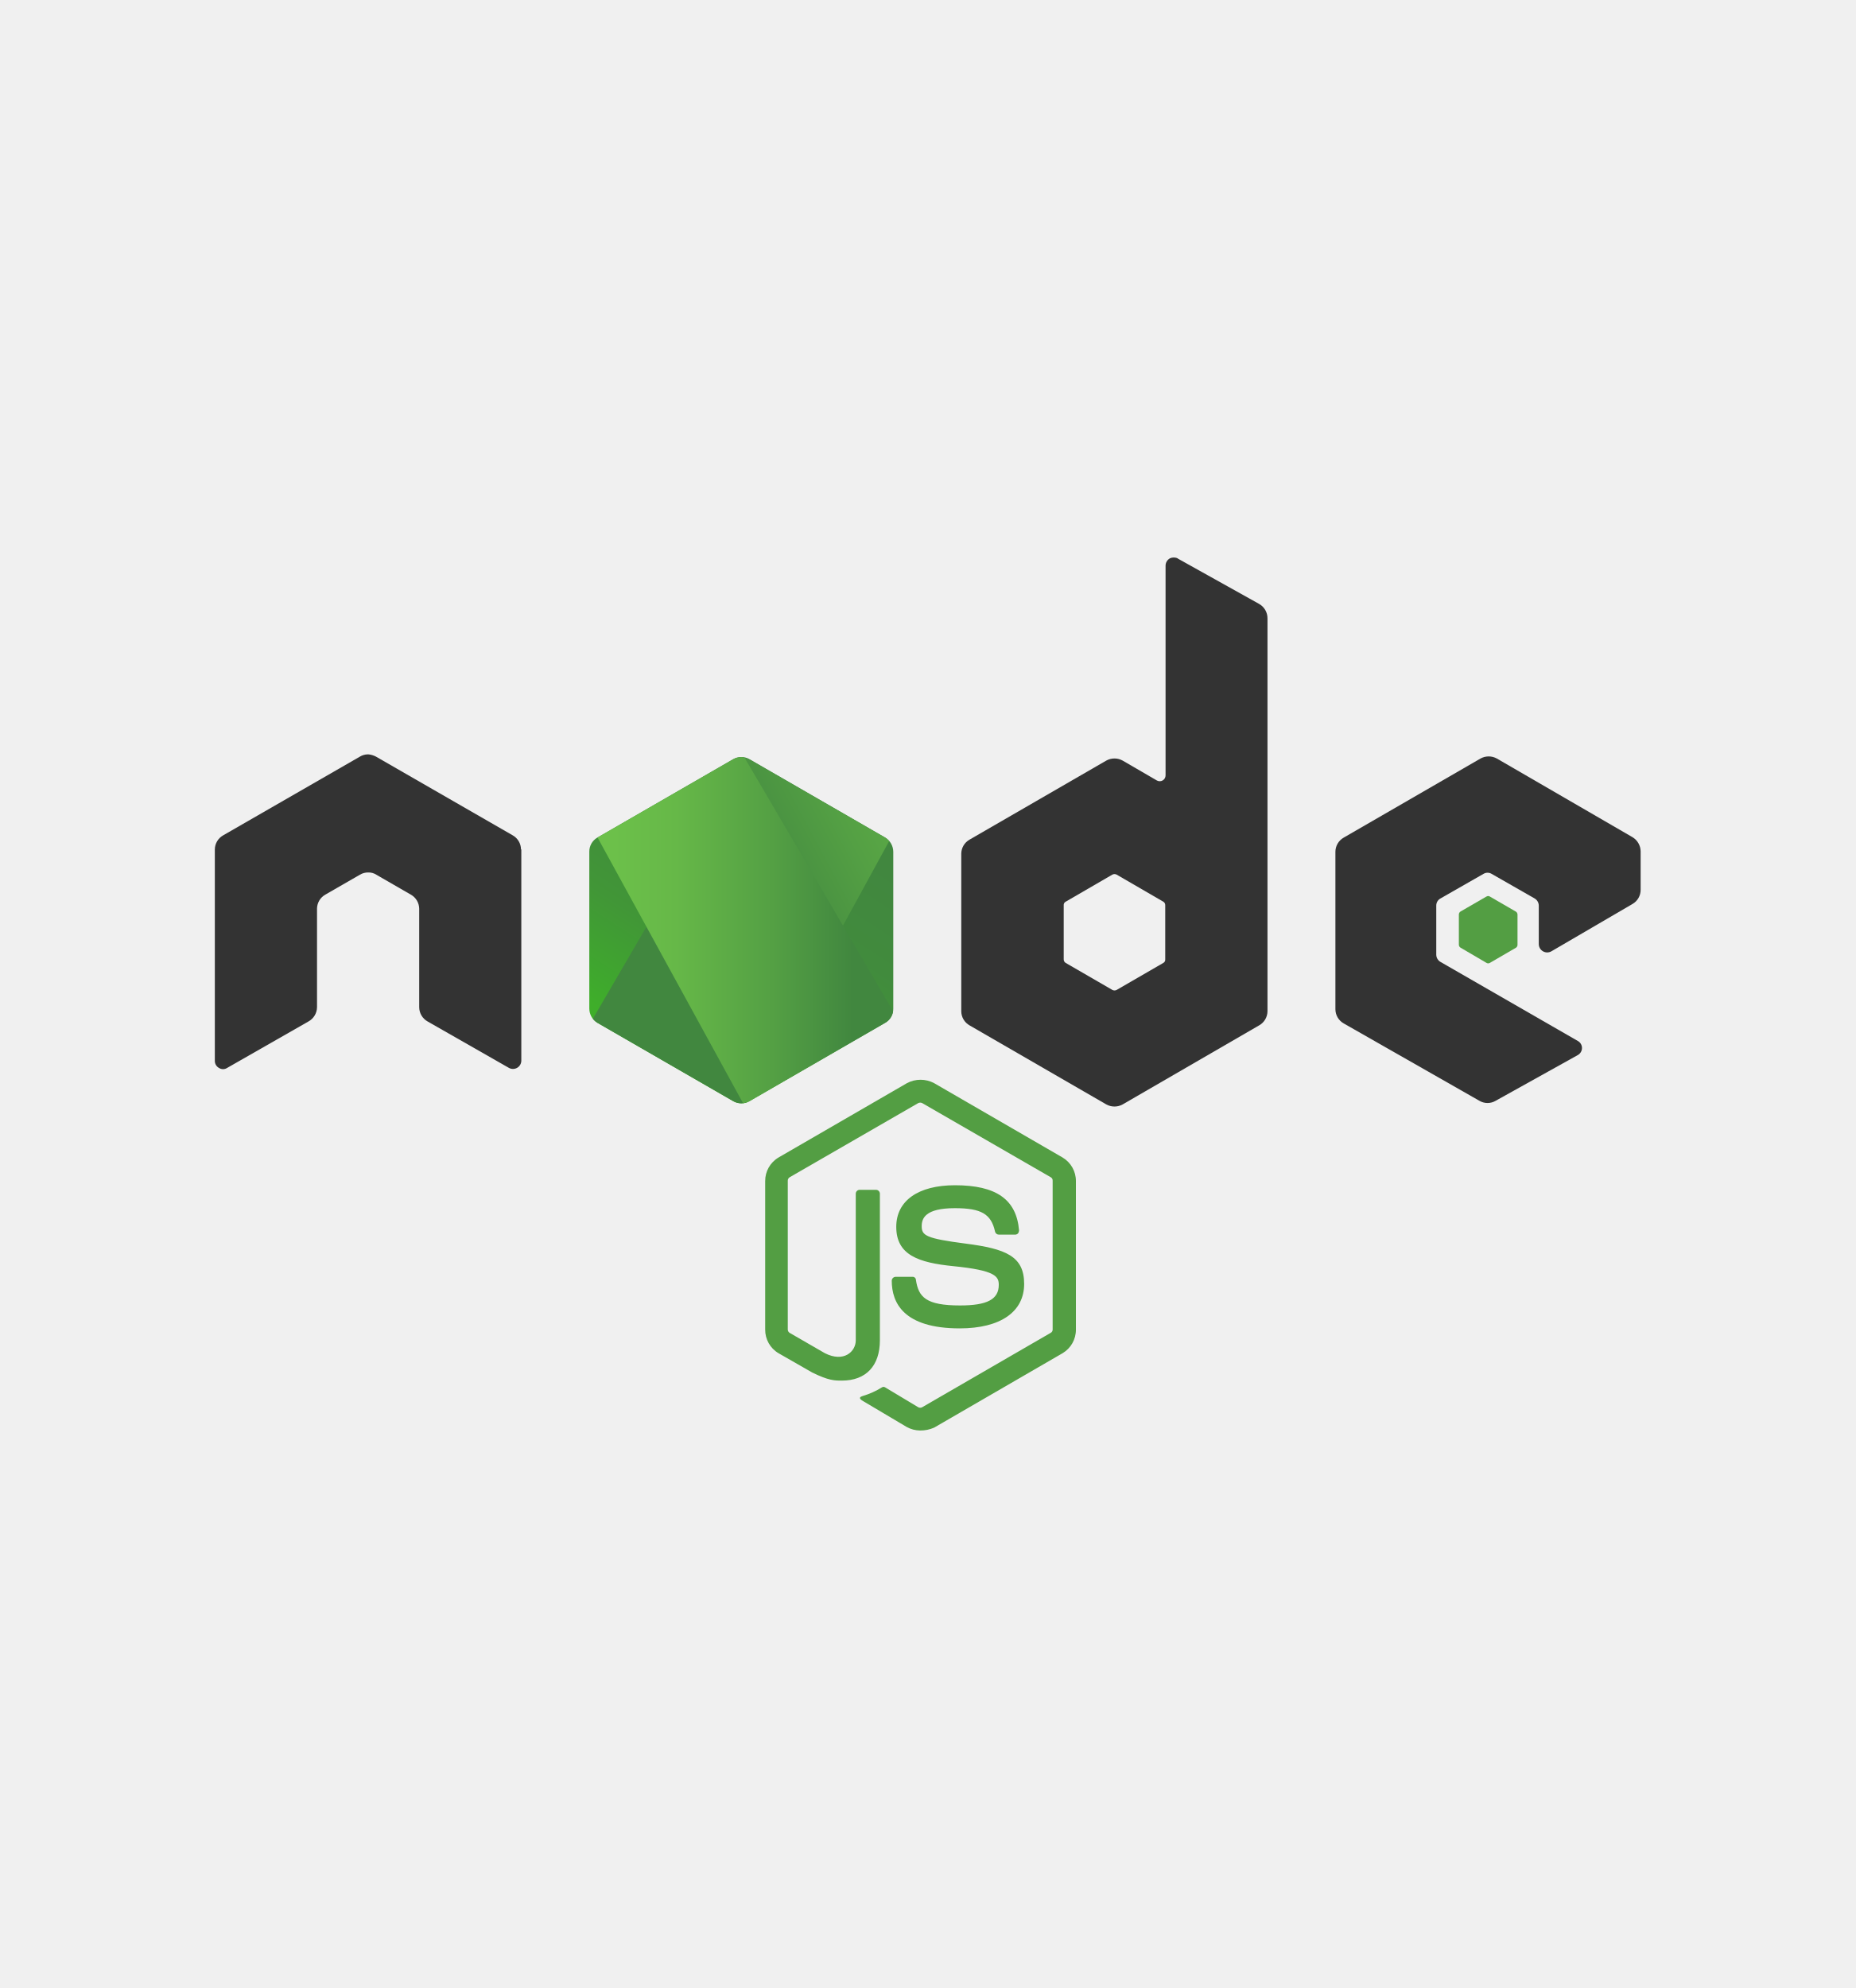
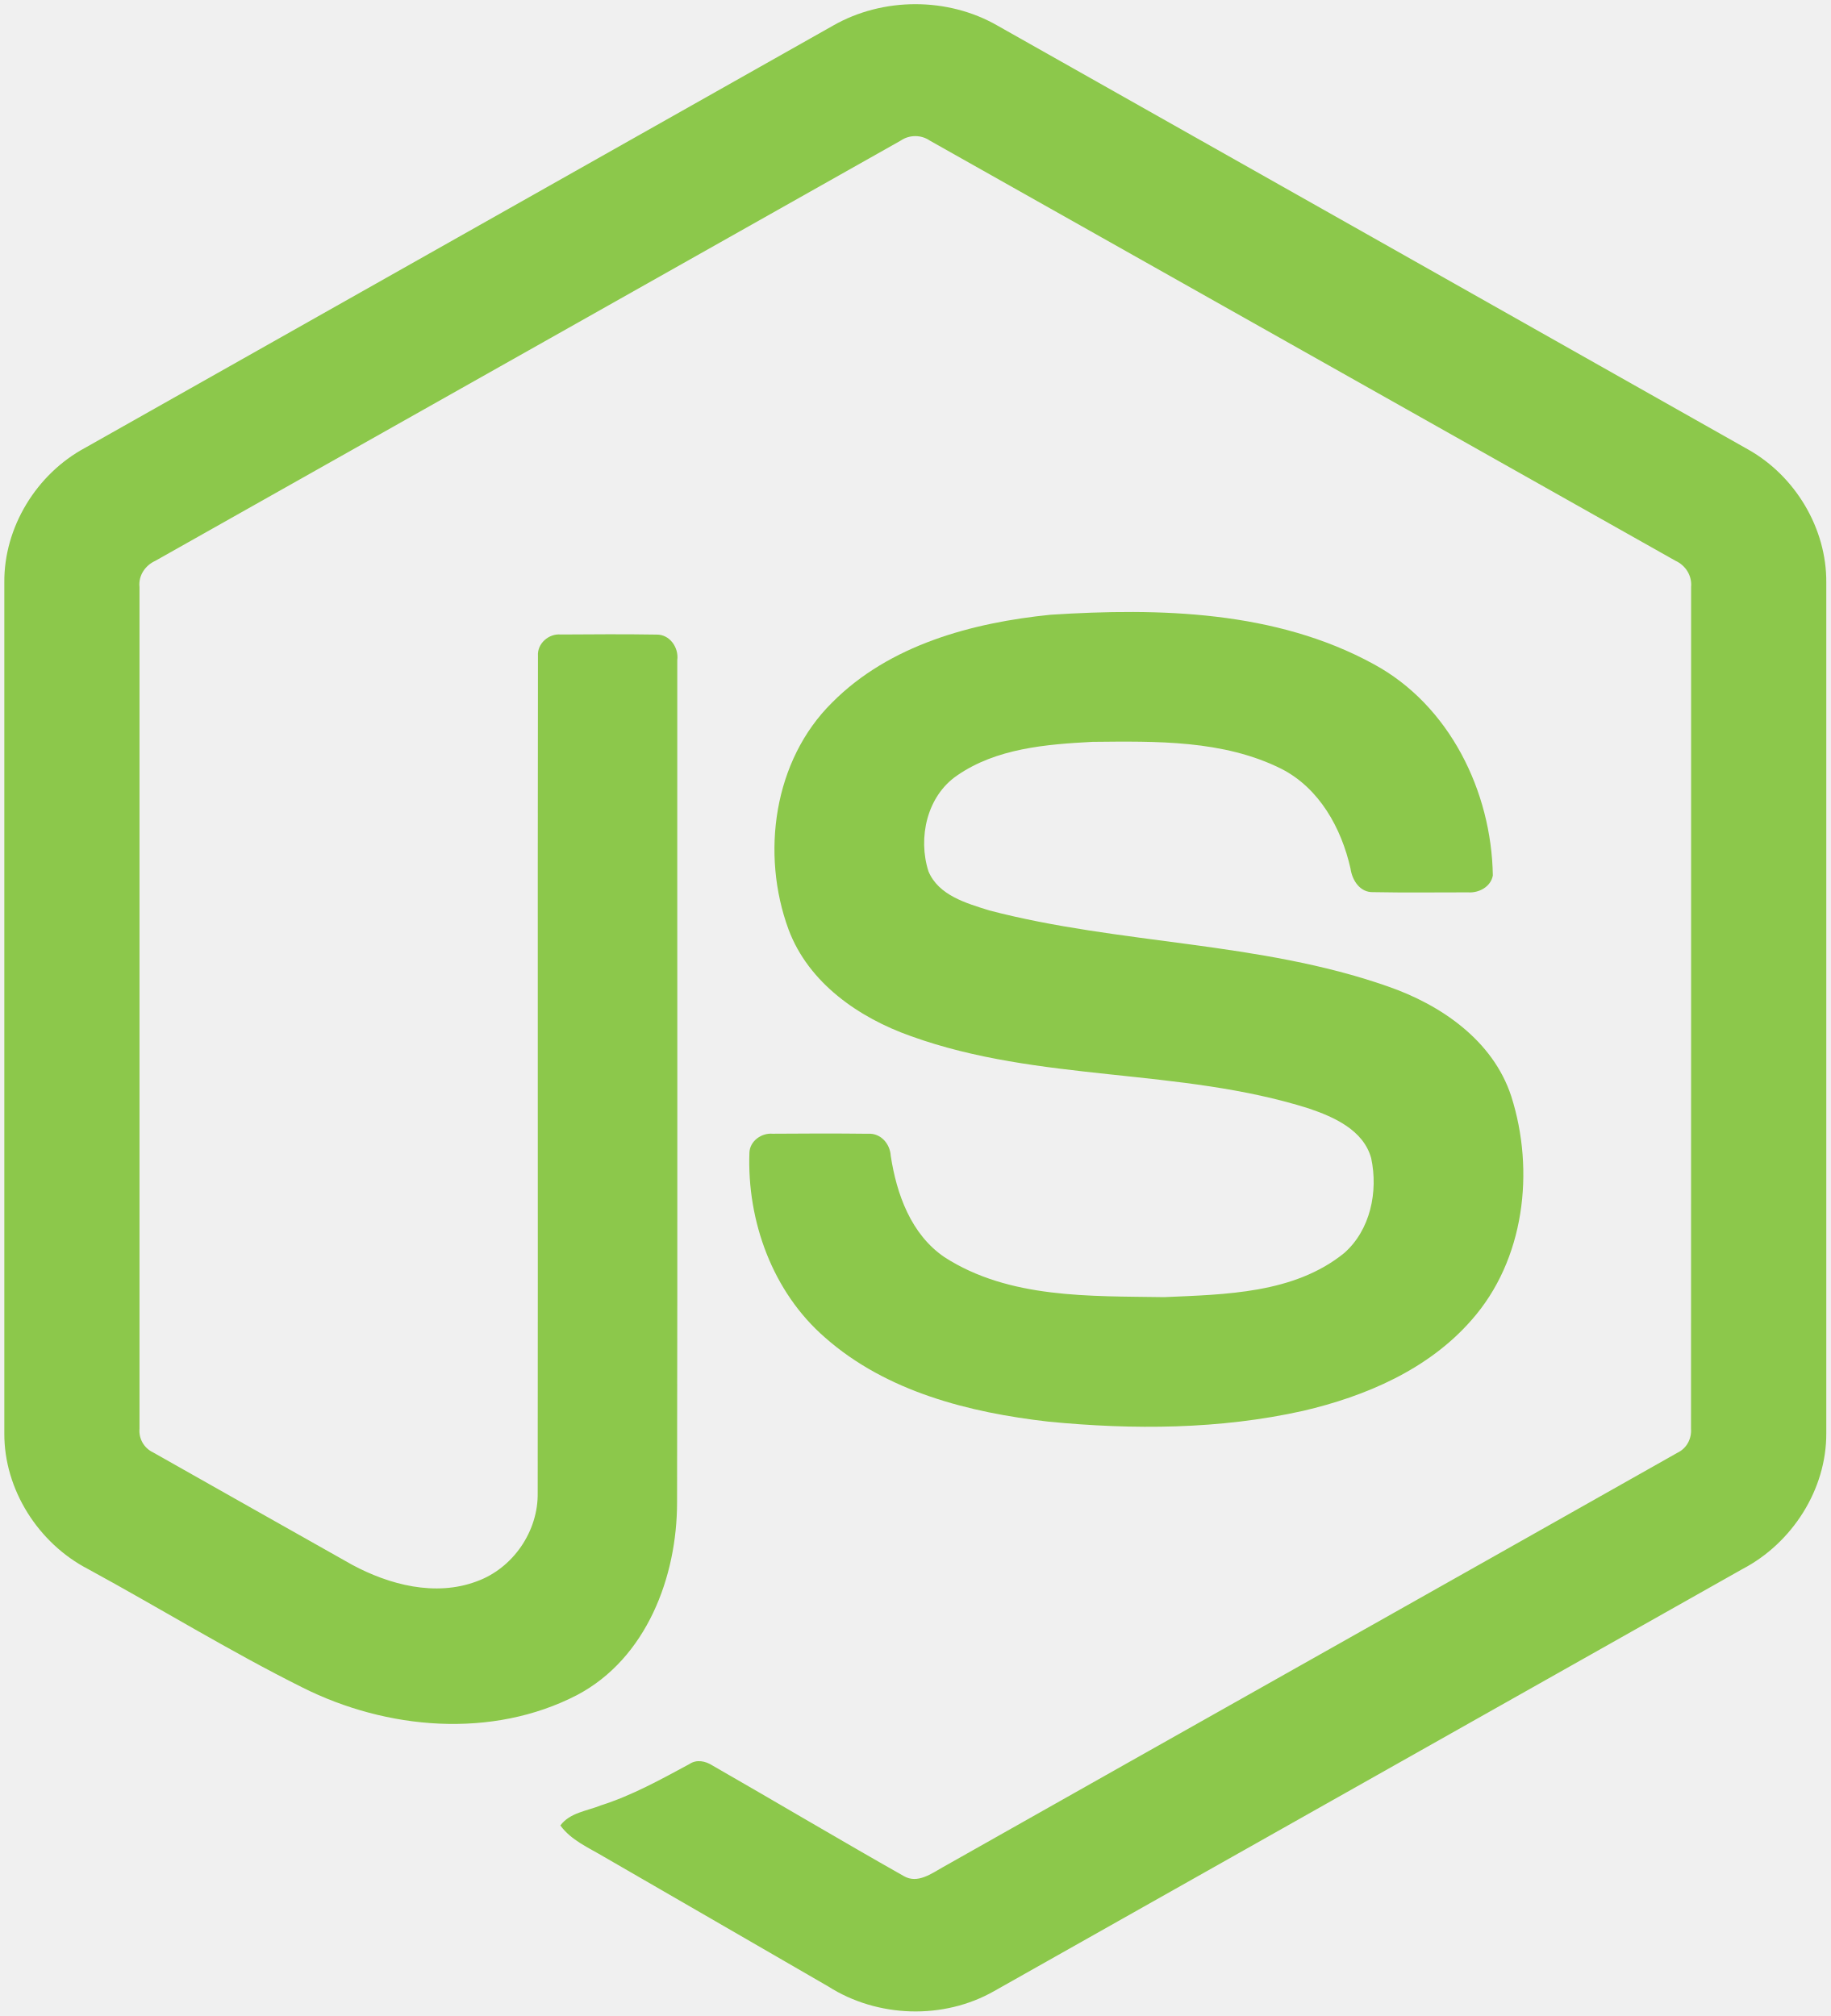
- <svg xmlns="http://www.w3.org/2000/svg" xmlns:xlink="http://www.w3.org/1999/xlink" id="Layer_1" data-name="Layer 1" viewBox="0 0 280 300">
-   <defs>
-     <style>.cls-1{fill:#fff;}.cls-2{fill:#539e43;}.cls-3{fill:#333;}.cls-4{fill:url(#linear-gradient);}.cls-5{mask:url(#mask);}.cls-6{fill:none;}.cls-7{fill:url(#linear-gradient-2);}.cls-8{mask:url(#mask-2);}.cls-10,.cls-11,.cls-12,.cls-13,.cls-9{fill-rule:evenodd;}.cls-9{fill:url(#linear-gradient-3);}.cls-10{fill:url(#linear-gradient-4);}.cls-11{fill:url(#linear-gradient-5);}.cls-12{fill:url(#linear-gradient-6);}.cls-13{fill:url(#linear-gradient-7);}</style>
-     <linearGradient id="linear-gradient" x1="0.86" y1="300.59" x2="0.69" y2="300.29" gradientTransform="matrix(108.99, 0, 0, -124.19, 26.54, 37452.56)" gradientUnits="userSpaceOnUse">
-       <stop offset="0" stop-color="#41873f" />
-       <stop offset="0.33" stop-color="#418b3d" />
-       <stop offset="0.64" stop-color="#419637" />
-       <stop offset="0.93" stop-color="#3fa92d" />
-       <stop offset="1" stop-color="#3fae2a" />
-     </linearGradient>
-     <mask id="mask" x="88.74" y="114.23" width="46.2" height="52.33" maskUnits="userSpaceOnUse">
-       <g id="mask-3">
-         <path id="path-2" class="cls-1" d="M113.11,114.57a2.49,2.49,0,0,0-2.48,0L90.15,126.39a2.43,2.43,0,0,0-1.22,2.14v23.68a2.52,2.52,0,0,0,1.22,2.14l20.48,11.82a2.49,2.49,0,0,0,2.48,0l20.47-11.82a2.42,2.42,0,0,0,1.22-2.14V128.53a2.53,2.53,0,0,0-1.22-2.14l-20.47-11.82Z" />
-       </g>
-     </mask>
-     <linearGradient id="linear-gradient-2" x1="0.74" y1="300.43" x2="1.23" y2="300.74" gradientTransform="matrix(106.45, 0, 0, -124.13, 30.13, 37436.71)" gradientUnits="userSpaceOnUse">
-       <stop offset="0.14" stop-color="#41873f" />
-       <stop offset="0.4" stop-color="#54a044" />
-       <stop offset="0.71" stop-color="#66b848" />
-       <stop offset="0.91" stop-color="#6cc04a" />
-     </linearGradient>
-     <mask id="mask-2" x="88.74" y="110.24" width="46.83" height="56.95" maskUnits="userSpaceOnUse">
-       <g id="mask-3-2" data-name="mask-3">
-         <path id="path-2-2" data-name="path-2" class="cls-1" d="M113.11,114.57a2.49,2.49,0,0,0-2.48,0L90.15,126.39a2.43,2.43,0,0,0-1.22,2.14v23.68a2.52,2.52,0,0,0,1.22,2.14l20.48,11.82a2.49,2.49,0,0,0,2.48,0l20.47-11.82a2.42,2.42,0,0,0,1.22-2.14V128.53a2.53,2.53,0,0,0-1.22-2.14l-20.47-11.82Z" />
-       </g>
-     </mask>
-     <linearGradient id="linear-gradient-3" x1="-98.81" y1="164.72" x2="-57.82" y2="164.72" gradientTransform="matrix(0.92, 0, 0, -0.35, 183.84, 167.43)" gradientUnits="userSpaceOnUse">
-       <stop offset="0.09" stop-color="#6cc04a" />
-       <stop offset="0.29" stop-color="#66b848" />
-       <stop offset="0.6" stop-color="#54a044" />
-       <stop offset="0.86" stop-color="#41873f" />
-     </linearGradient>
-     <linearGradient id="linear-gradient-4" x1="0.53" y1="300.45" x2="0.97" y2="300.45" gradientTransform="matrix(106.33, 0, 0, -124.23, 32.09, 37466.8)" xlink:href="#linear-gradient-3" />
-     <linearGradient id="linear-gradient-5" x1="-358.84" y1="316.45" x2="-317.84" y2="316.45" gradientTransform="matrix(0.35, 0, 0, -0.81, 245.67, 409.91)" xlink:href="#linear-gradient-3" />
-     <linearGradient id="linear-gradient-6" x1="-0.87" y1="301.12" x2="-0.01" y2="301.12" gradientTransform="matrix(55.01, 0, 0, -34.33, 135.88, 10496.19)" xlink:href="#linear-gradient-3" />
-     <linearGradient id="linear-gradient-7" x1="0.12" y1="302.22" x2="-0.41" y2="300.48" gradientTransform="matrix(55.01, 0, 0, -34.33, 135.88, 10496.19)" xlink:href="#linear-gradient" />
-   </defs>
-   <path class="cls-2" d="M138.83,215.87a4.25,4.25,0,0,1-2-.53l-6.47-3.84c-1-.54-.48-.73-.19-.83a12,12,0,0,0,2.92-1.31.43.43,0,0,1,.48,0l5,3a.62.62,0,0,0,.59,0l19.4-11.23a.55.55,0,0,0,.29-.54V178.18a.55.55,0,0,0-.29-.53l-19.4-11.19a.68.68,0,0,0-.59,0l-19.4,11.19a.6.6,0,0,0-.29.53V200.6a.6.6,0,0,0,.29.54l5.3,3.06c2.87,1.46,4.67-.24,4.67-1.94V180.13a.59.59,0,0,1,.58-.58h2.48a.59.59,0,0,1,.58.58v22.13c0,3.84-2.09,6.08-5.73,6.08-1.12,0-2,0-4.48-1.22l-5.1-2.92a4.1,4.1,0,0,1-2-3.55V178.23a4.1,4.1,0,0,1,2-3.55l19.4-11.23a4.36,4.36,0,0,1,4.09,0l19.4,11.23a4.11,4.11,0,0,1,2,3.55v22.42a4.11,4.11,0,0,1-2,3.55l-19.4,11.24A5.06,5.06,0,0,1,138.83,215.87Zm6-15.41c-8.51,0-10.26-3.89-10.26-7.2a.6.6,0,0,1,.59-.58h2.53a.49.49,0,0,1,.53.48c.39,2.58,1.51,3.84,6.66,3.84,4.09,0,5.84-.92,5.84-3.11,0-1.26-.49-2.19-6.86-2.82-5.3-.53-8.61-1.7-8.61-5.93,0-3.94,3.31-6.28,8.86-6.28,6.22,0,9.28,2.14,9.67,6.81a.84.84,0,0,1-.14.44.62.62,0,0,1-.39.2H150.7a.59.59,0,0,1-.54-.44c-.58-2.68-2.09-3.55-6.07-3.55-4.48,0-5,1.55-5,2.72,0,1.41.63,1.85,6.66,2.63s8.8,1.89,8.8,6.08S151,200.46,144.81,200.46Z" />
-   <path class="cls-3" d="M78.62,128.19a2.46,2.46,0,0,0-1.26-2.14L56.74,114.18a3.1,3.1,0,0,0-1.12-.34h-.19a2.36,2.36,0,0,0-1.12.34L33.69,126.05a2.47,2.47,0,0,0-1.27,2.14l0,31.9a1.2,1.2,0,0,0,.63,1.07,1.12,1.12,0,0,0,1.22,0l12.25-7A2.49,2.49,0,0,0,47.84,152V137.09A2.46,2.46,0,0,1,49.1,135l5.21-3a2.37,2.37,0,0,1,1.26-.34,2.12,2.12,0,0,1,1.22.34l5.2,3a2.47,2.47,0,0,1,1.27,2.14V152a2.48,2.48,0,0,0,1.26,2.14l12.26,7a1.26,1.26,0,0,0,1.89-1.07l0-31.9Z" />
-   <path class="cls-3" d="M177.74,84.27a1.38,1.38,0,0,0-1.22,0,1.28,1.28,0,0,0-.63,1.07V117a.88.88,0,0,1-1.31.78l-5.16-3a2.55,2.55,0,0,0-2.48,0l-20.62,11.92a2.46,2.46,0,0,0-1.26,2.14V152.6a2.46,2.46,0,0,0,1.26,2.14l20.62,11.92a2.55,2.55,0,0,0,2.48,0L190,154.74a2.47,2.47,0,0,0,1.27-2.14V93.32A2.49,2.49,0,0,0,190,91.13l-12.3-6.86Zm-1.9,60.5a.55.55,0,0,1-.29.54l-7.05,4.08a.7.7,0,0,1-.63,0l-7.05-4.08a.61.61,0,0,1-.3-.54V136.6a.54.54,0,0,1,.3-.53l7.05-4.09a.7.7,0,0,1,.63,0l7.05,4.09a.59.59,0,0,1,.29.53v8.17Z" />
-   <path class="cls-3" d="M246.36,136.41a2.44,2.44,0,0,0,1.22-2.14v-5.79a2.53,2.53,0,0,0-1.22-2.14l-20.47-11.87a2.55,2.55,0,0,0-2.48,0l-20.62,11.92a2.47,2.47,0,0,0-1.27,2.14v23.78a2.47,2.47,0,0,0,1.27,2.14l20.47,11.67a2.4,2.4,0,0,0,2.43,0l12.4-6.9a1.23,1.23,0,0,0,.64-1.07,1.21,1.21,0,0,0-.64-1.07l-20.71-11.92a1.27,1.27,0,0,1-.64-1.07v-7.44a1.21,1.21,0,0,1,.64-1.07l6.47-3.7a1.19,1.19,0,0,1,1.26,0l6.47,3.7a1.26,1.26,0,0,1,.63,1.07v5.84a1.27,1.27,0,0,0,1.9,1.07l12.25-7.15Z" />
-   <path class="cls-2" d="M224.33,135.29a.44.44,0,0,1,.49,0l3.94,2.28a.54.54,0,0,1,.24.44v4.57a.52.52,0,0,1-.24.44l-3.94,2.29a.48.48,0,0,1-.49,0L220.39,143a.52.52,0,0,1-.24-.44V138a.54.54,0,0,1,.24-.44l3.94-2.28Z" />
-   <path id="path-2-3" data-name="path-2" class="cls-4" d="M113.11,114.57a2.49,2.49,0,0,0-2.48,0L90.15,126.39a2.43,2.43,0,0,0-1.22,2.14v23.68a2.52,2.52,0,0,0,1.22,2.14l20.48,11.82a2.49,2.49,0,0,0,2.48,0l20.47-11.82a2.42,2.42,0,0,0,1.22-2.14V128.53a2.53,2.53,0,0,0-1.22-2.14l-20.47-11.82Z" />
-   <g class="cls-5">
-     <path class="cls-6" d="M110.58,114.57,90.05,126.39a2.51,2.51,0,0,0-1.31,2.14v23.68a2.34,2.34,0,0,0,.63,1.56l23-39.49a2.74,2.74,0,0,0-1.84.29Z" />
-     <path class="cls-6" d="M112.57,166.41a2.38,2.38,0,0,0,.58-.24l20.53-11.82a2.45,2.45,0,0,0,1.26-2.14V128.53a2.45,2.45,0,0,0-.73-1.7l-21.64,39.58Z" />
-     <path class="cls-7" d="M133.63,126.39l-20.57-11.82a3.33,3.33,0,0,0-.64-.24l-23,39.49a2.63,2.63,0,0,0,.68.58l20.58,11.82a2.33,2.33,0,0,0,1.89.24l21.64-39.59a2.43,2.43,0,0,0-.53-.48Z" />
-   </g>
-   <g class="cls-8">
-     <path class="cls-6" d="M134.94,152.21V128.53a2.51,2.51,0,0,0-1.31-2.14l-20.57-11.82a2.16,2.16,0,0,0-.78-.29l22.52,38.47a1.06,1.06,0,0,0,.14-.54Z" />
-     <path class="cls-6" d="M90.05,126.39a2.51,2.51,0,0,0-1.31,2.14v23.68a2.61,2.61,0,0,0,1.31,2.14l20.58,11.82a2.27,2.27,0,0,0,1.6.29l-22-40.12-.15,0Z" />
-     <path class="cls-9" d="M109.94,110.24l-.29.15H110Z" />
-     <path class="cls-10" d="M133.68,154.35a2.74,2.74,0,0,0,1.21-1.55l-22.56-38.52a2.45,2.45,0,0,0-1.75.29L90.15,126.34l22,40.17a3.43,3.43,0,0,0,.93-.29l20.57-11.87Z" />
-     <path class="cls-11" d="M135.57,154l-.14-.24v.34Z" />
-     <path class="cls-12" d="M133.68,154.35l-20.53,11.82a2.83,2.83,0,0,1-.92.29l.39.73L135.38,154v-.29l-.58-1a2.27,2.27,0,0,1-1.12,1.6Z" />
-     <path class="cls-13" d="M133.68,154.35l-20.53,11.82a2.83,2.83,0,0,1-.92.29l.39.73L135.38,154v-.29l-.58-1a2.27,2.27,0,0,1-1.12,1.6Z" />
+ <svg xmlns="http://www.w3.org/2000/svg" width="2270" height="2500" viewBox="0 0 256 282" preserveAspectRatio="xMinYMin meet">
+   <g fill="#8CC84B">
+     <path d="M116.504 3.58c6.962-3.985 16.03-4.003 22.986 0 34.995 19.774 70.001 39.517 104.99 59.303 6.581 3.707 10.983 11.031 10.916 18.614v118.968c.049 7.897-4.788 15.396-11.731 19.019-34.88 19.665-69.742 39.354-104.616 59.019-7.106 4.063-16.356 3.75-23.24-.646-10.457-6.062-20.932-12.094-31.39-18.15-2.137-1.274-4.546-2.288-6.055-4.36 1.334-1.798 3.719-2.022 5.657-2.807 4.365-1.388 8.374-3.616 12.384-5.778 1.014-.694 2.252-.428 3.224.193 8.942 5.127 17.805 10.403 26.777 15.481 1.914 1.105 3.852-.362 5.488-1.274 34.228-19.345 68.498-38.617 102.72-57.968 1.268-.61 1.969-1.956 1.866-3.345.024-39.245.006-78.497.012-117.742.145-1.576-.767-3.025-2.192-3.67-34.759-19.575-69.5-39.18-104.253-58.76a3.621 3.621 0 0 0-4.094-.006C91.2 39.257 56.465 58.88 21.712 78.454c-1.42.646-2.373 2.071-2.204 3.653.006 39.245 0 78.497 0 117.748a3.329 3.329 0 0 0 1.89 3.303c9.274 5.259 18.56 10.481 27.84 15.722 5.228 2.814 11.647 4.486 17.407 2.33 5.083-1.823 8.646-7.01 8.549-12.407.048-39.016-.024-78.038.036-117.048-.127-1.732 1.516-3.163 3.2-3 4.456-.03 8.918-.06 13.374.012 1.86-.042 3.14 1.823 2.91 3.568-.018 39.263.048 78.527-.03 117.79.012 10.464-4.287 21.85-13.966 26.97-11.924 6.177-26.662 4.867-38.442-1.056-10.198-5.09-19.93-11.097-29.947-16.55C5.368 215.886.555 208.357.604 200.466V81.497c-.073-7.74 4.504-15.197 11.29-18.85C46.768 42.966 81.636 23.27 116.504 3.58z" />
+     <path d="M146.928 85.99c15.21-.979 31.493-.58 45.18 6.913 10.597 5.742 16.472 17.793 16.659 29.566-.296 1.588-1.956 2.464-3.472 2.355-4.413-.006-8.827.06-13.24-.03-1.872.072-2.96-1.654-3.195-3.309-1.268-5.633-4.34-11.212-9.642-13.929-8.139-4.075-17.576-3.87-26.451-3.785-6.479.344-13.446.905-18.935 4.715-4.214 2.886-5.494 8.712-3.99 13.404 1.418 3.369 5.307 4.456 8.489 5.458 18.33 4.794 37.754 4.317 55.734 10.626 7.444 2.572 14.726 7.572 17.274 15.366 3.333 10.446 1.872 22.932-5.56 31.318-6.027 6.901-14.805 10.657-23.56 12.697-11.647 2.597-23.734 2.663-35.562 1.51-11.122-1.268-22.696-4.19-31.282-11.768-7.342-6.375-10.928-16.308-10.572-25.895.085-1.619 1.697-2.748 3.248-2.615 4.444-.036 8.888-.048 13.332.006 1.775-.127 3.091 1.407 3.182 3.08.82 5.367 2.837 11 7.517 14.182 9.032 5.827 20.365 5.428 30.707 5.591 8.568-.38 18.186-.495 25.178-6.158 3.689-3.23 4.782-8.634 3.785-13.283-1.08-3.925-5.186-5.754-8.712-6.95-18.095-5.724-37.736-3.647-55.656-10.12-7.275-2.571-14.31-7.432-17.105-14.906-3.9-10.578-2.113-23.662 6.098-31.765 8.006-8.06 19.563-11.164 30.551-12.275z" />
  </g>
</svg>
